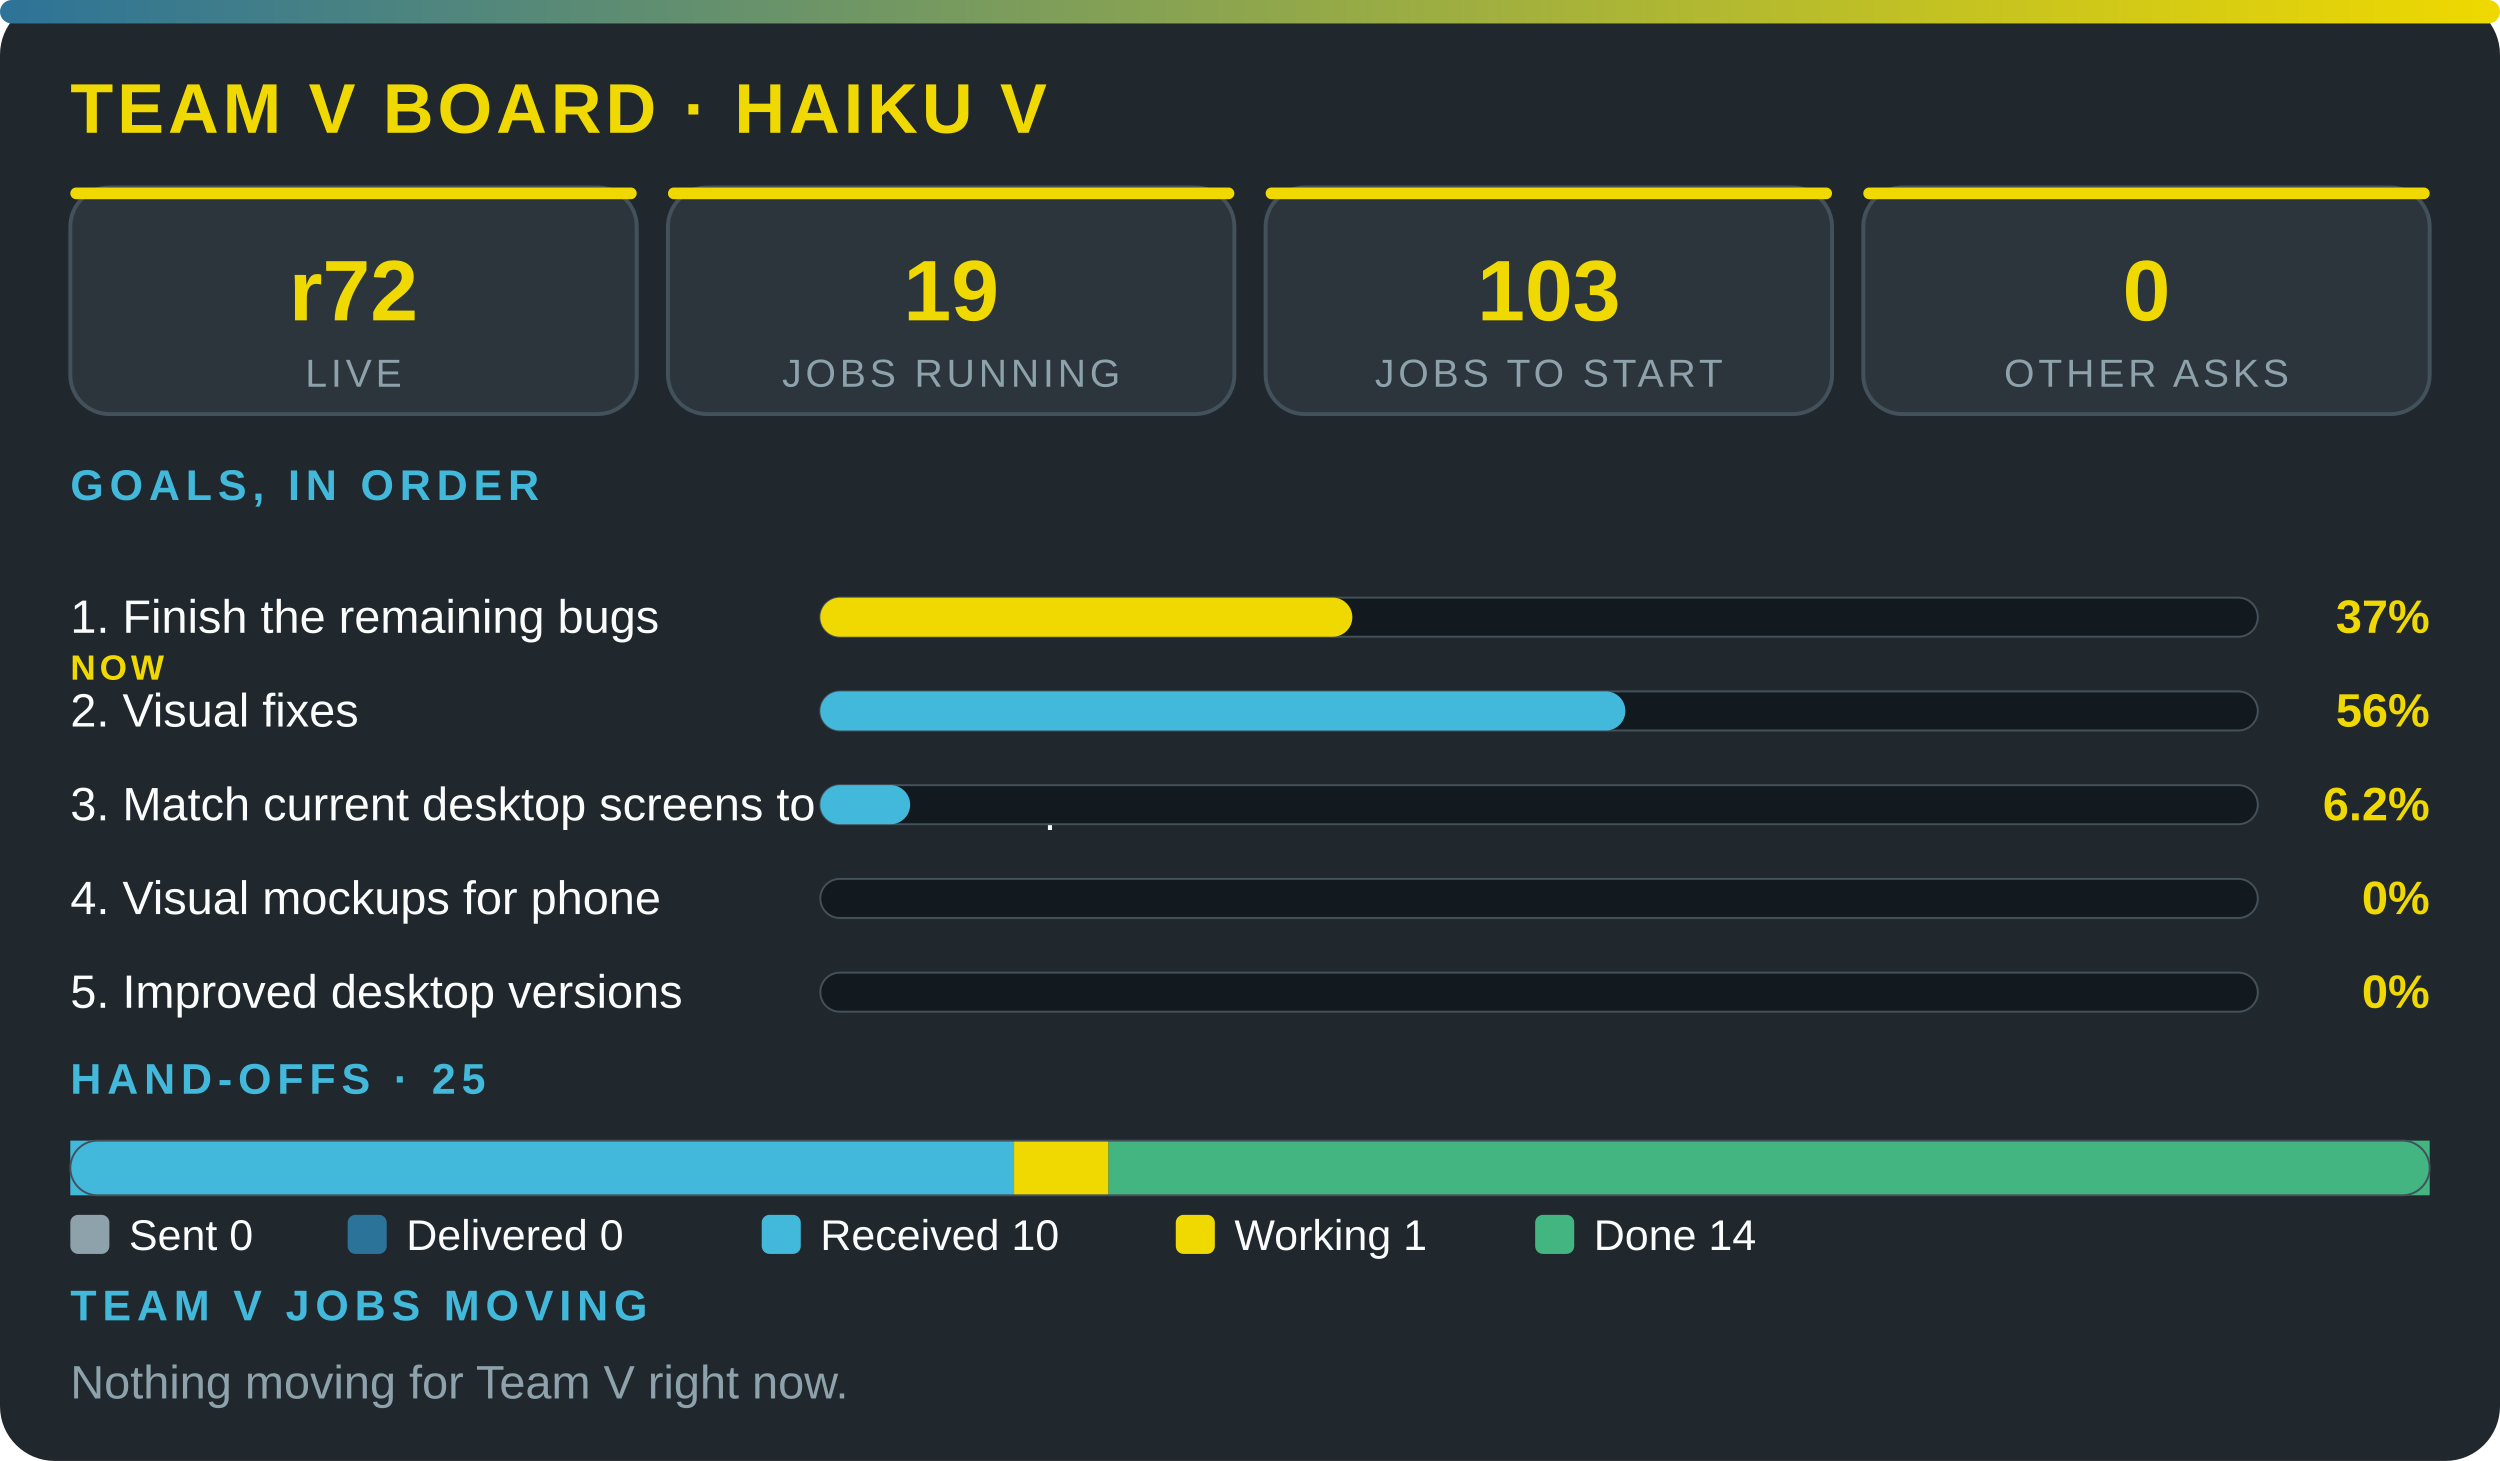
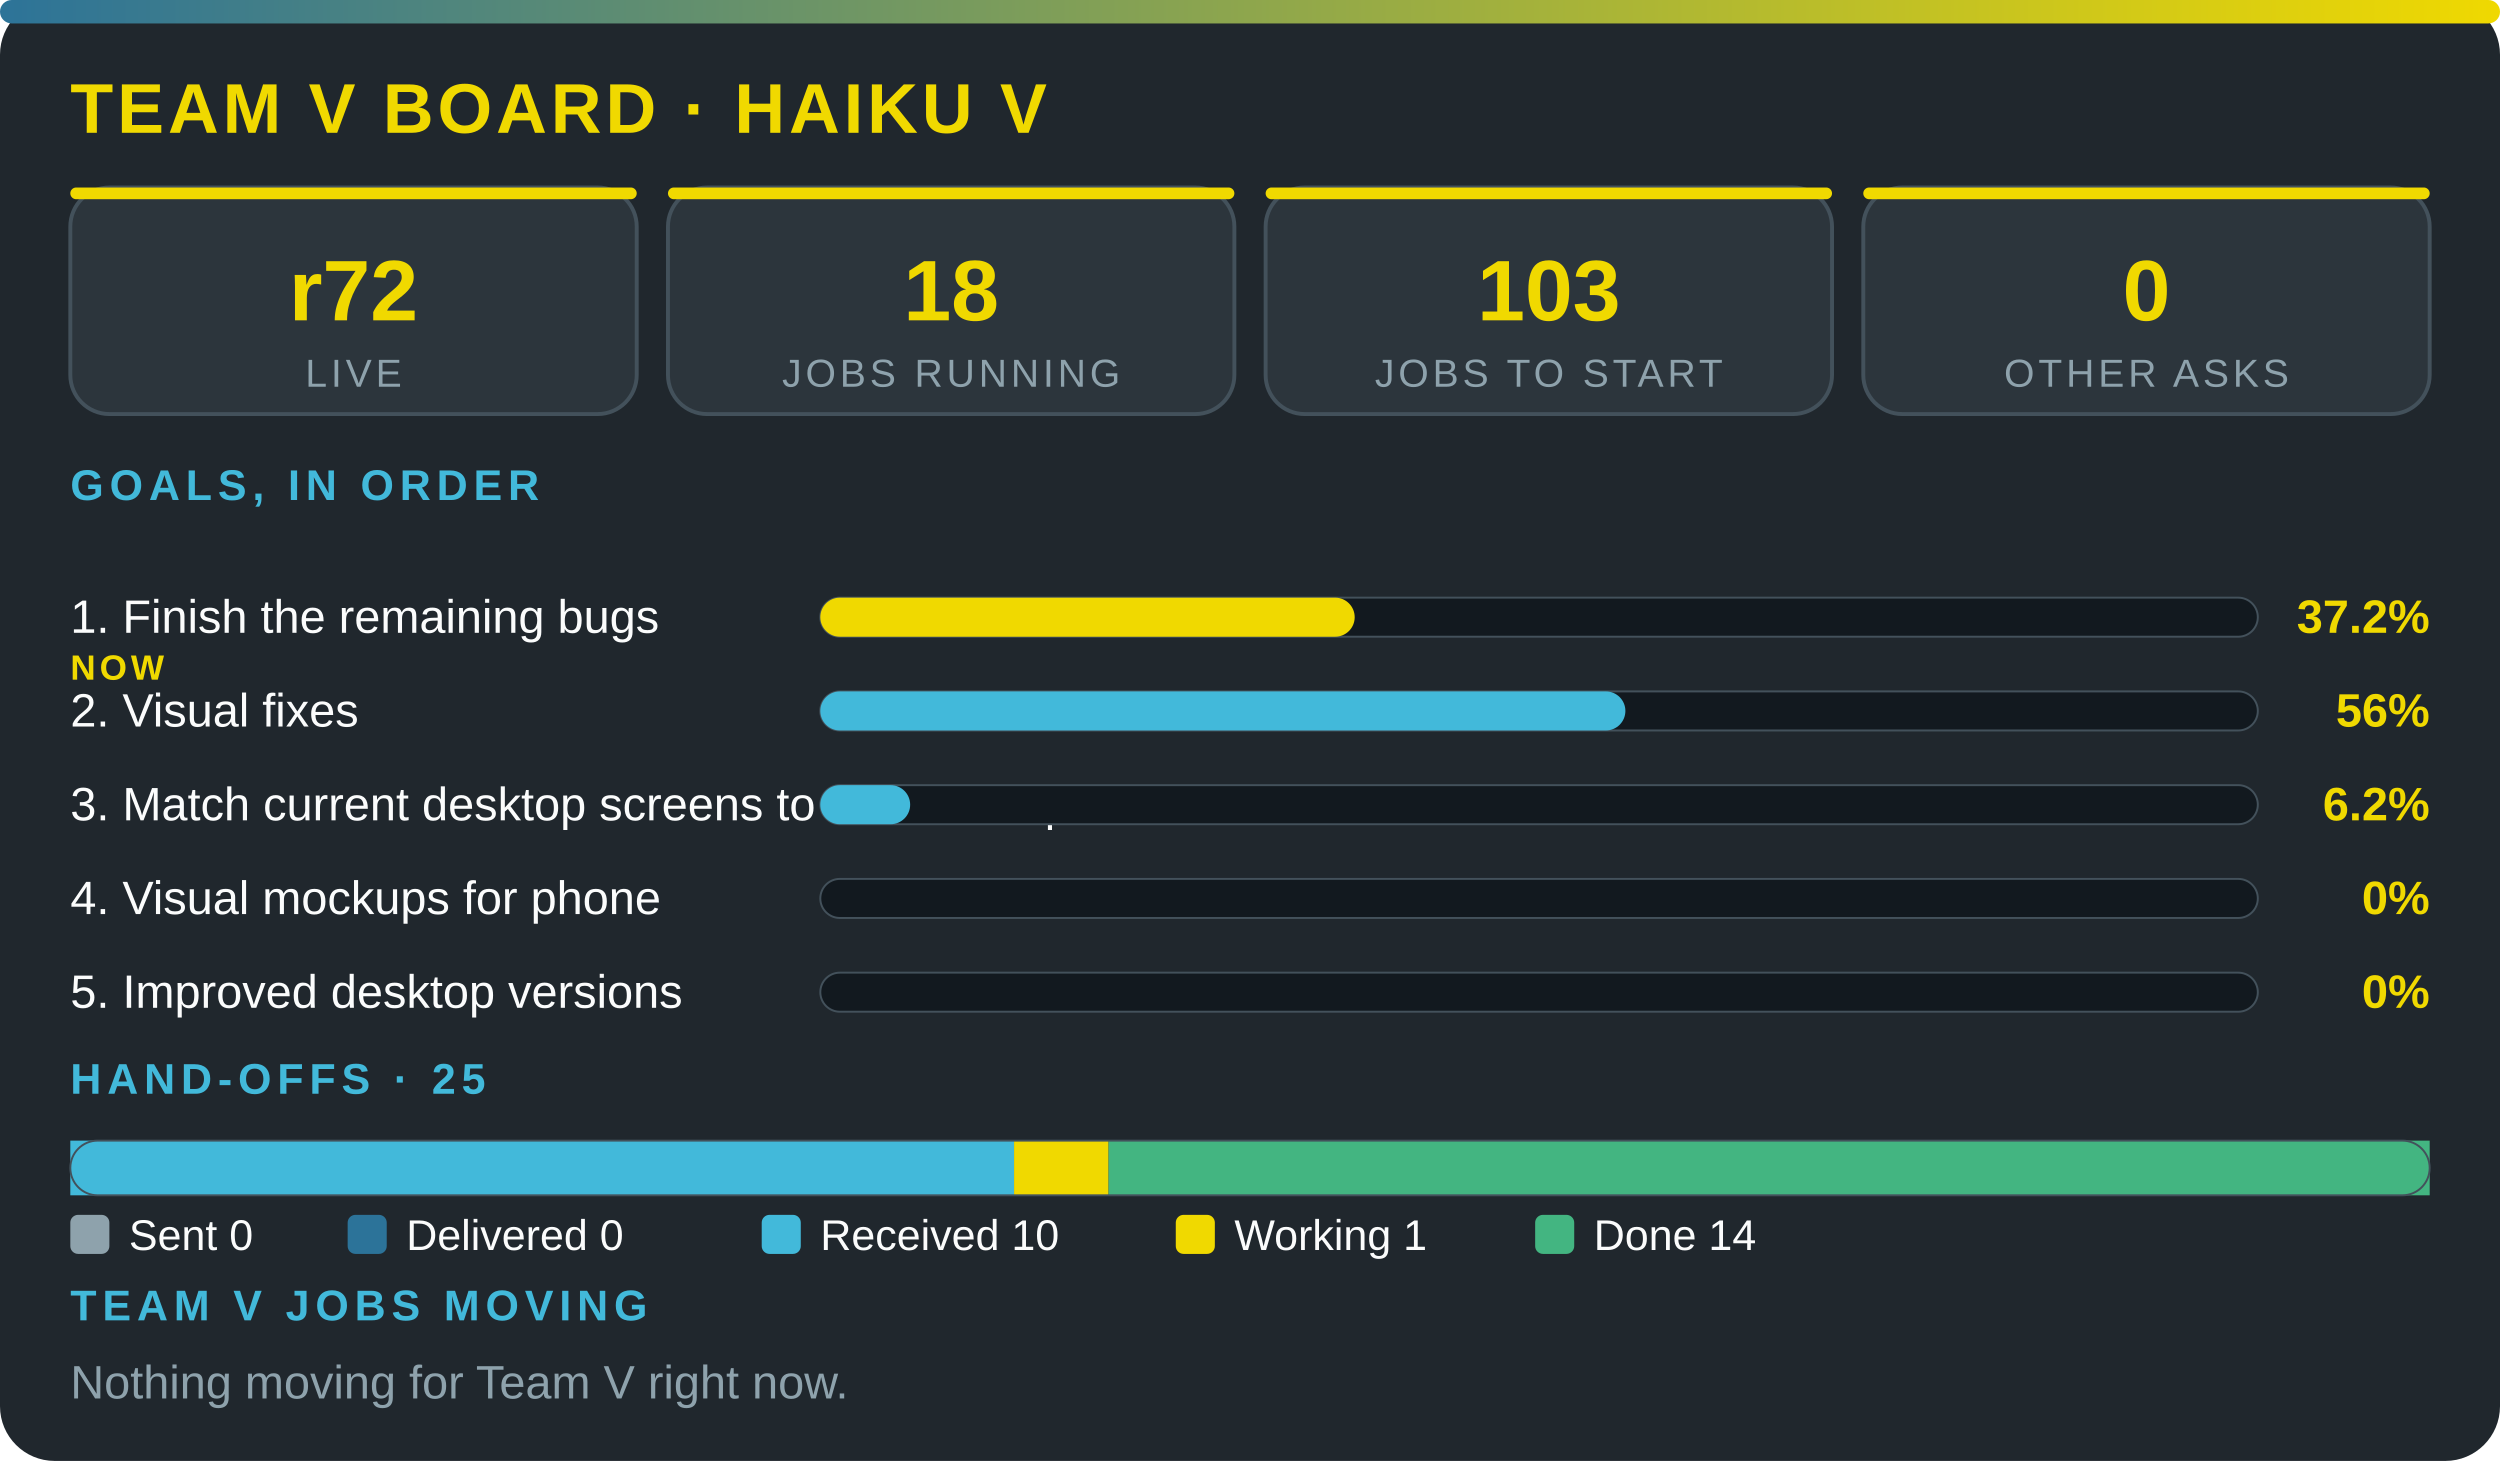
<svg xmlns="http://www.w3.org/2000/svg" viewBox="0 0 640 374" width="100%" role="img" aria-label="Team V board · Haiku V" font-family="'Segoe UI',system-ui,Arial,sans-serif">
  <defs>
    <linearGradient id="g">
      <stop offset="0" stop-color="#2c7399" />
      <stop offset="1" stop-color="#f0d900" />
    </linearGradient>
  </defs>
  <rect width="640" height="374" rx="14" fill="#20272d" />
  <rect width="640" height="6" rx="3" fill="url(#g)" />
  <text x="18" y="34" font-size="18" font-weight="800" fill="#f0d900" letter-spacing="1">TEAM V BOARD · HAIKU V</text>
  <rect x="18" y="48" width="145" height="58" rx="10" fill="#2c353c" stroke="#43515b" />
  <rect x="18" y="48" width="145" height="3" rx="1.5" fill="#f0d900" />
  <text x="90.5" y="82" font-size="22" font-weight="800" fill="#f0d900" text-anchor="middle">r72</text>
  <text x="90.5" y="99" font-size="10" fill="#8ea2ac" letter-spacing="1" text-anchor="middle">LIVE</text>
  <rect x="171" y="48" width="145" height="58" rx="10" fill="#2c353c" stroke="#43515b" />
  <rect x="171" y="48" width="145" height="3" rx="1.5" fill="#f0d900" />
-   <text x="243.5" y="82" font-size="22" font-weight="800" fill="#f0d900" text-anchor="middle">19</text>
+   <text x="243.5" y="82" font-size="22" font-weight="800" fill="#f0d900" text-anchor="middle">18</text>
  <text x="243.5" y="99" font-size="10" fill="#8ea2ac" letter-spacing="1" text-anchor="middle">JOBS RUNNING</text>
  <rect x="324" y="48" width="145" height="58" rx="10" fill="#2c353c" stroke="#43515b" />
  <rect x="324" y="48" width="145" height="3" rx="1.5" fill="#f0d900" />
  <text x="396.5" y="82" font-size="22" font-weight="800" fill="#f0d900" text-anchor="middle">103</text>
  <text x="396.5" y="99" font-size="10" fill="#8ea2ac" letter-spacing="1" text-anchor="middle">JOBS TO START</text>
  <rect x="477" y="48" width="145" height="58" rx="10" fill="#2c353c" stroke="#43515b" />
  <rect x="477" y="48" width="145" height="3" rx="1.5" fill="#f0d900" />
  <text x="549.5" y="82" font-size="22" font-weight="800" fill="#f0d900" text-anchor="middle">0</text>
  <text x="549.5" y="99" font-size="10" fill="#8ea2ac" letter-spacing="1" text-anchor="middle">OTHER ASKS</text>
  <text x="18" y="128" font-size="11" font-weight="700" fill="#42b9da" letter-spacing="1.5">GOALS, IN ORDER</text>
  <text x="18" y="162" font-size="12" fill="#fbfcfc">1. Finish the remaining bugs</text>
  <text x="18" y="174" font-size="9" font-weight="800" letter-spacing="1" fill="#f0d900">NOW</text>
  <rect x="210" y="153" width="368" height="10" rx="5" fill="#12191f" stroke="#43515b" stroke-width=".5" />
-   <rect x="210" y="153" width="136.2" height="10" rx="5" fill="#f0d900" />
-   <text x="622" y="162" font-size="12" font-weight="800" fill="#f0d900" text-anchor="end">37%</text>
+   <rect x="210" y="153" width="136.8" height="10" rx="5" fill="#f0d900" />
+   <text x="622" y="162" font-size="12" font-weight="800" fill="#f0d900" text-anchor="end">37.2%</text>
  <text x="18" y="186" font-size="12" fill="#fbfcfc">2. Visual fixes</text>
  <rect x="210" y="177" width="368" height="10" rx="5" fill="#12191f" stroke="#43515b" stroke-width=".5" />
  <rect x="210" y="177" width="206.1" height="10" rx="5" fill="#42b9da" />
  <text x="622" y="186" font-size="12" font-weight="800" fill="#f0d900" text-anchor="end">56%</text>
  <text x="18" y="210" font-size="12" fill="#fbfcfc">3. Match current desktop screens to the mockup</text>
  <rect x="210" y="201" width="368" height="10" rx="5" fill="#12191f" stroke="#43515b" stroke-width=".5" />
  <rect x="210" y="201" width="23" height="10" rx="5" fill="#42b9da" />
  <text x="622" y="210" font-size="12" font-weight="800" fill="#f0d900" text-anchor="end">6.2%</text>
  <text x="18" y="234" font-size="12" fill="#fbfcfc">4. Visual mockups for phone</text>
  <rect x="210" y="225" width="368" height="10" rx="5" fill="#12191f" stroke="#43515b" stroke-width=".5" />
  <text x="622" y="234" font-size="12" font-weight="800" fill="#f0d900" text-anchor="end">0%</text>
  <text x="18" y="258" font-size="12" fill="#fbfcfc">5. Improved desktop versions</text>
  <rect x="210" y="249" width="368" height="10" rx="5" fill="#12191f" stroke="#43515b" stroke-width=".5" />
  <text x="622" y="258" font-size="12" font-weight="800" fill="#f0d900" text-anchor="end">0%</text>
  <text x="18" y="280" font-size="11" font-weight="700" fill="#42b9da" letter-spacing="1.5">HAND-OFFS · 25</text>
  <rect x="18" y="292" width="241.6" height="14" fill="#42b9da" />
  <rect x="259.6" y="292" width="24.2" height="14" fill="#f0d900" />
  <rect x="283.8" y="292" width="338.2" height="14" fill="#43b581" />
  <rect x="18" y="292" width="604" height="14" rx="7" fill="none" stroke="#43515b" stroke-width=".5" />
  <rect x="18" y="311" width="10" height="10" rx="2" fill="#8ea2ac" />
  <text x="33" y="320" font-size="11" fill="#fbfcfc">Sent 0</text>
  <rect x="89" y="311" width="10" height="10" rx="2" fill="#2c7399" />
  <text x="104" y="320" font-size="11" fill="#fbfcfc">Delivered 0</text>
  <rect x="195" y="311" width="10" height="10" rx="2" fill="#42b9da" />
  <text x="210" y="320" font-size="11" fill="#fbfcfc">Received 10</text>
  <rect x="301" y="311" width="10" height="10" rx="2" fill="#f0d900" />
  <text x="316" y="320" font-size="11" fill="#fbfcfc">Working 1</text>
  <rect x="393" y="311" width="10" height="10" rx="2" fill="#43b581" />
  <text x="408" y="320" font-size="11" fill="#fbfcfc">Done 14</text>
  <text x="18" y="338" font-size="11" font-weight="700" fill="#42b9da" letter-spacing="1.5">TEAM V JOBS MOVING</text>
  <text x="18" y="358" font-size="12" fill="#8ea2ac">Nothing moving for Team V right now.</text>
</svg>
